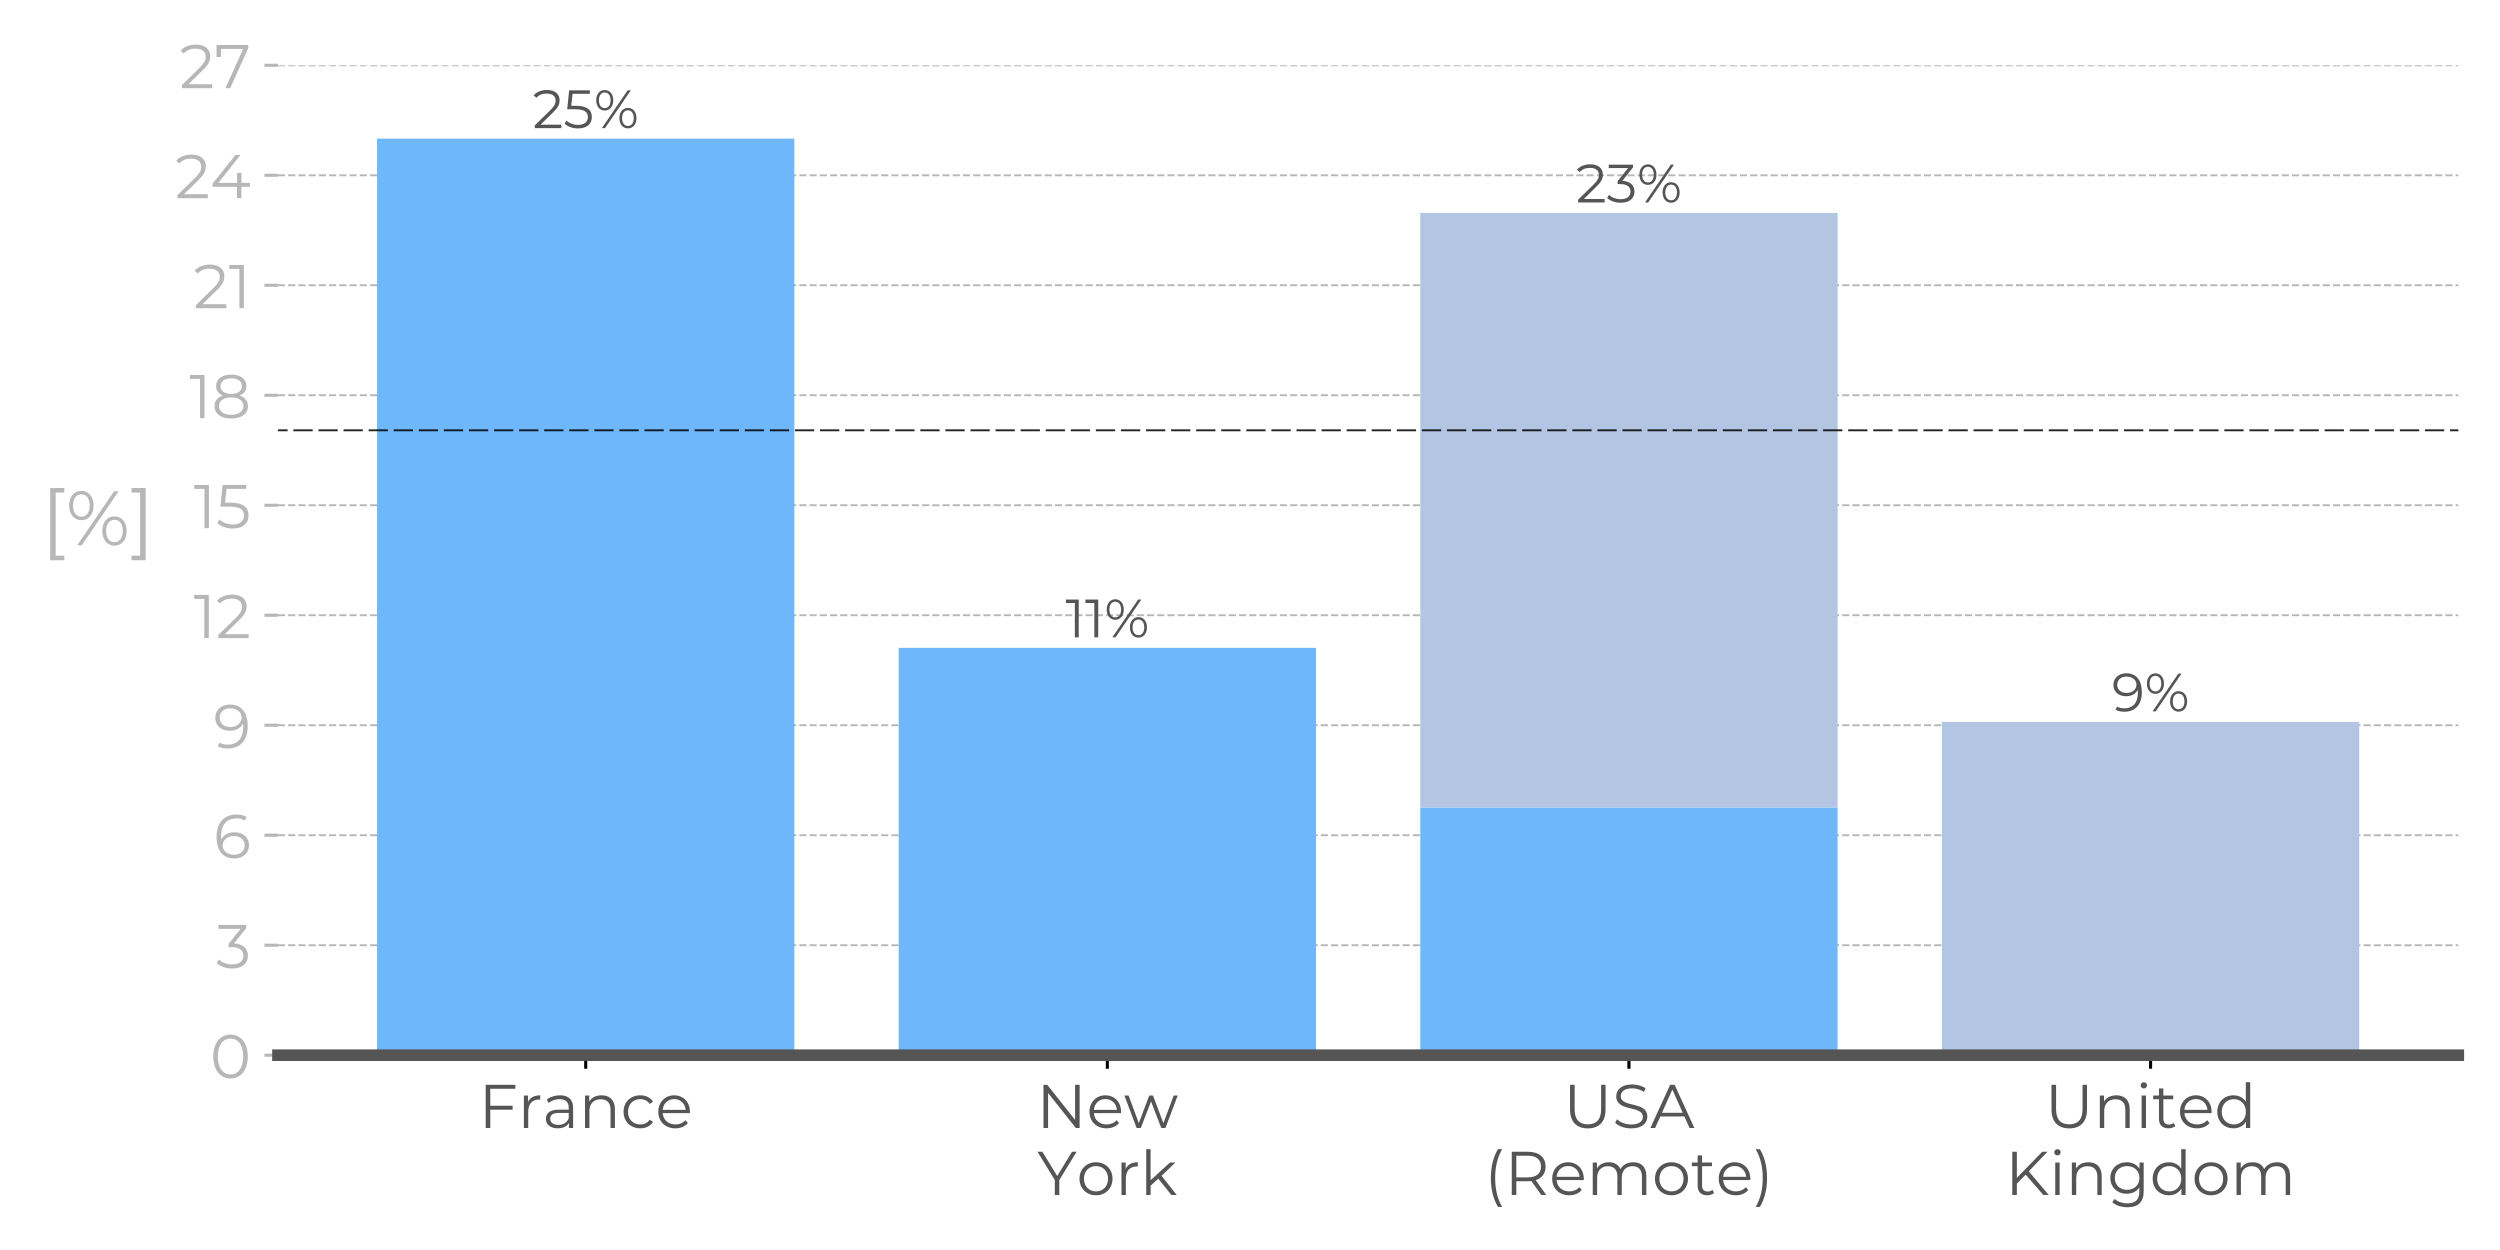
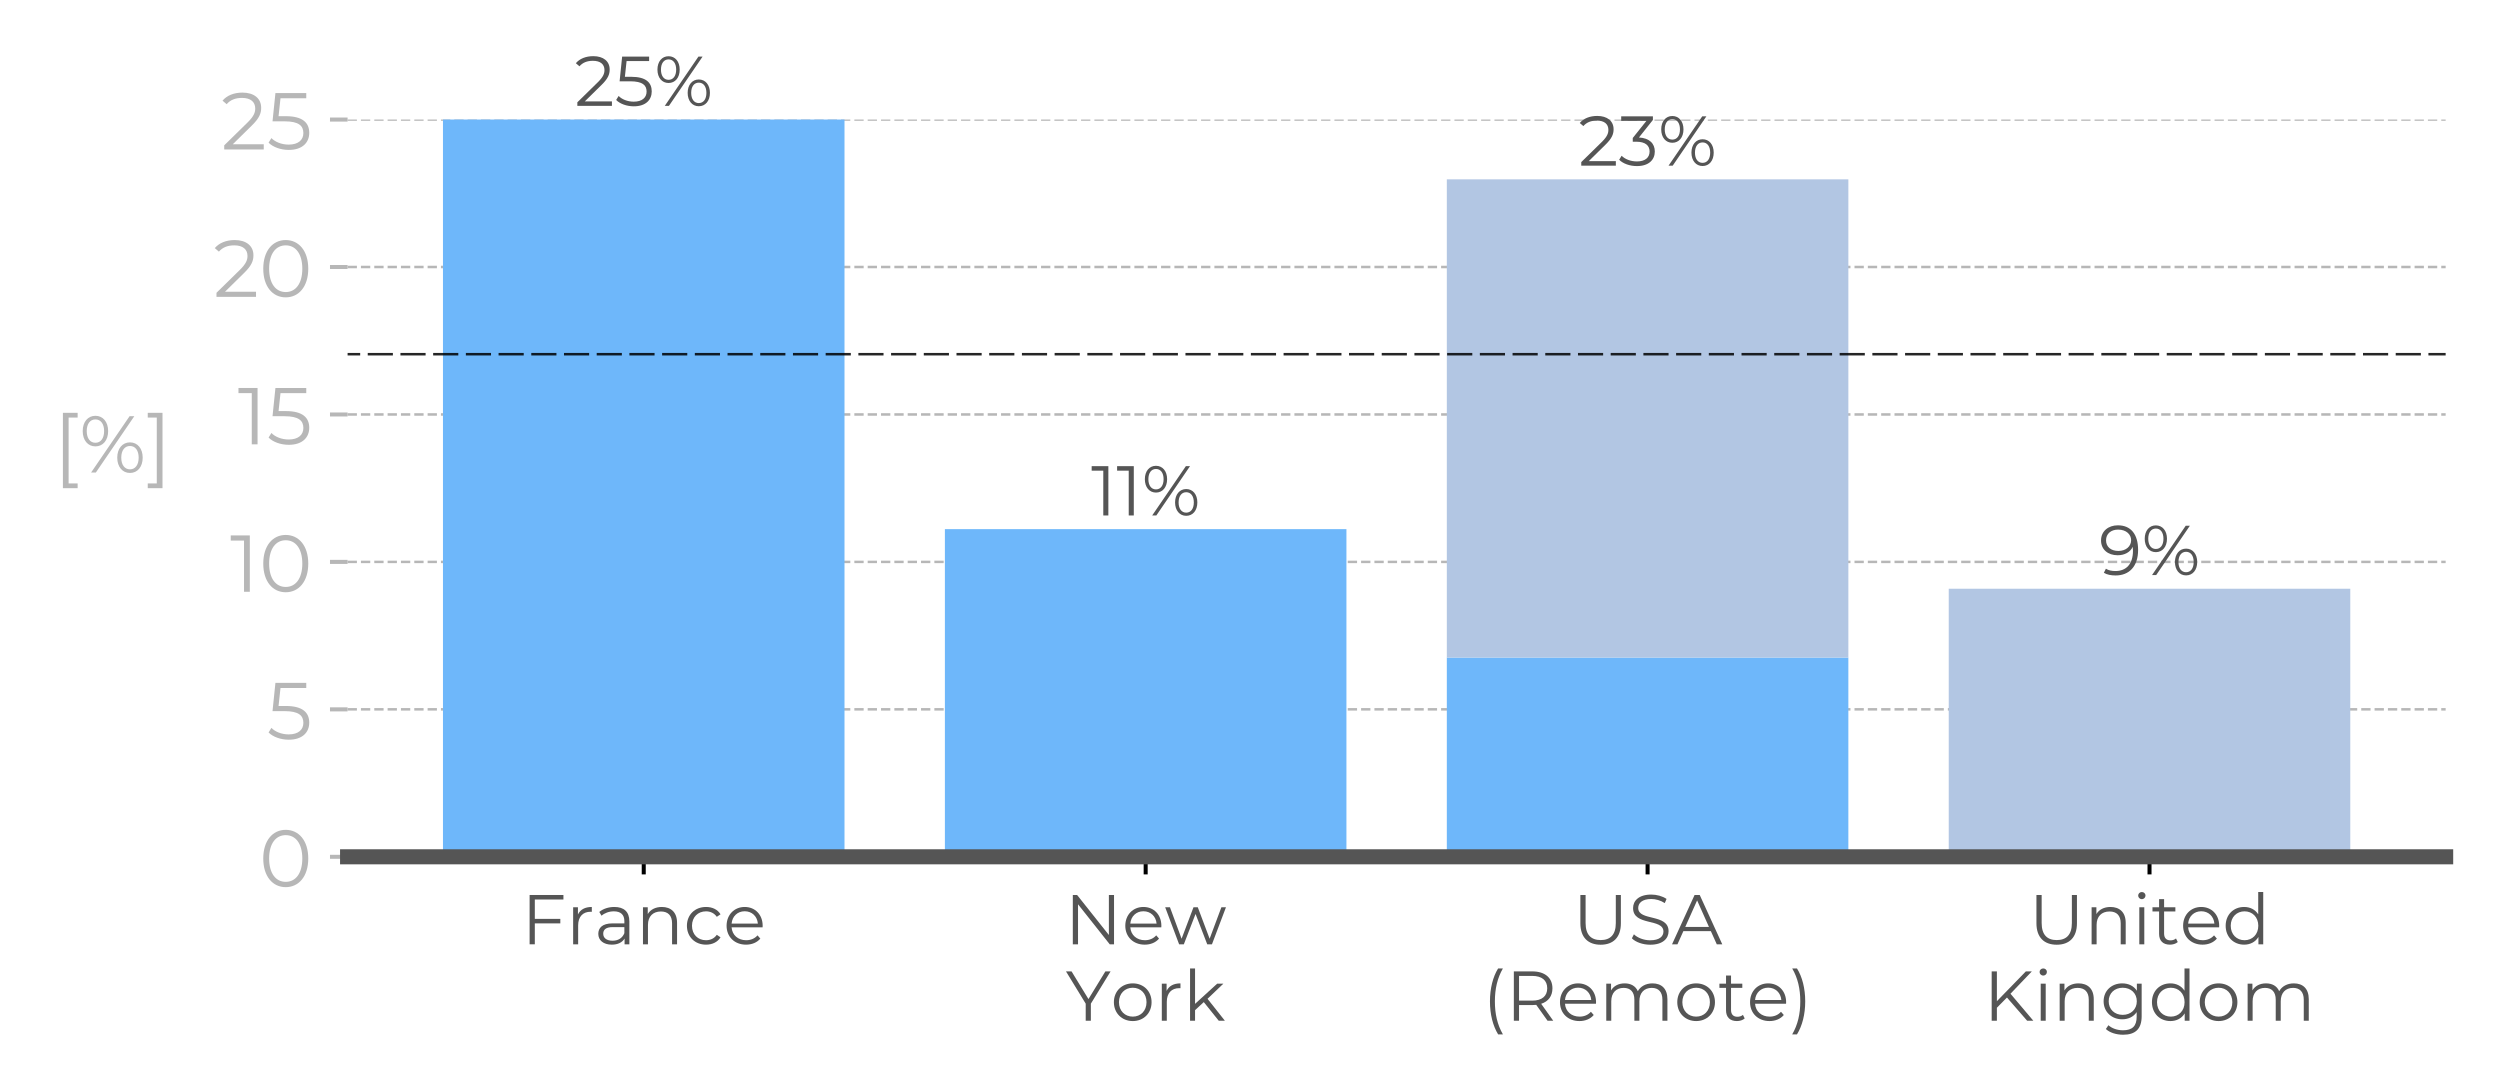
- <svg xmlns="http://www.w3.org/2000/svg" xmlns:xlink="http://www.w3.org/1999/xlink" width="648pt" height="324pt" viewBox="0 0 648 324" version="1.1">
+ <svg xmlns="http://www.w3.org/2000/svg" xmlns:xlink="http://www.w3.org/1999/xlink" width="496.8pt" height="216pt" viewBox="0 0 496.8 216" version="1.1">
  <defs>
    <style type="text/css">*{stroke-linejoin: round; stroke-linecap: butt}</style>
  </defs>
  <g id="figure_1">
    <g id="patch_1">
-       <path d="M 0 324  L 648 324  L 648 0  L 0 0  L 0 324  z " style="fill: none" />
+       <path d="M 0 216  L 496.8 216  L 496.8 0  L 0 0  L 0 216  z " style="fill: none" />
    </g>
    <g id="axes_1">
      <g id="patch_2">
-         <path d="M 72.045 273.512  L 637.2 273.512  L 637.2 16.92  L 72.045 16.92  L 72.045 273.512  z " style="fill: none" />
+         <path d="M 69.075 170.264  L 486 170.264  L 486 23.76  L 69.075 23.76  L 69.075 170.264  z " style="fill: none" />
      </g>
      <g id="matplotlib.axis_1">
        <g id="xtick_1">
          <g id="line2d_1">
            <defs>
-               <path id="m116904353e" d="M 0 0  L 0 3.5  " style="stroke: #000000; stroke-width: 0.8" />
+               <path id="m76dbdac4eb" d="M 0 0  L 0 3.5  " style="stroke: #000000; stroke-width: 0.8" />
            </defs>
            <g>
-               <use xlink:href="#m116904353e" x="151.816" y="273.512" style="stroke: #000000; stroke-width: 0.8" />
+               <use xlink:href="#m76dbdac4eb" x="127.923" y="170.264" style="stroke: #000000; stroke-width: 0.8" />
            </g>
          </g>
          <g id="text_1">
-             <g style="fill: #555555" transform="translate(124.0719 292.3845)scale(0.16 -0.16)">
+             <g style="fill: #555555" transform="translate(103.6475 187.6524)scale(0.14 -0.14)">
              <defs>
                <path id="Montserrat-Regular-46" d="M 3802 4070  L 3802 4480  L 730 4480  L 730 0  L 1203 0  L 1203 1901  L 3520 1901  L 3520 2310  L 1203 2310  L 1203 4070  L 3802 4070  z " transform="scale(0.015625)" />
                <path id="Montserrat-Regular-72" d="M 1069 2707  L 1069 3366  L 634 3366  L 634 0  L 1088 0  L 1088 1715  C 1088 2509 1517 2957 2221 2957  C 2253 2957 2291 2950 2330 2950  L 2330 3392  C 1709 3392 1280 3155 1069 2707  z " transform="scale(0.015625)" />
                <path id="Montserrat-Regular-61" d="M 1811 3392  C 1280 3392 781 3226 442 2938  L 646 2598  C 922 2842 1331 2995 1766 2995  C 2394 2995 2720 2682 2720 2106  L 2720 1901  L 1651 1901  C 685 1901 352 1466 352 947  C 352 365 819 -32 1581 -32  C 2138 -32 2534 179 2739 525  L 2739 0  L 3174 0  L 3174 2086  C 3174 2957 2682 3392 1811 3392  z M 1651 326  C 1114 326 800 570 800 960  C 800 1306 1011 1562 1664 1562  L 2720 1562  L 2720 1011  C 2541 570 2163 326 1651 326  z " transform="scale(0.015625)" />
                <path id="Montserrat-Regular-6e" d="M 2349 3392  C 1766 3392 1312 3155 1069 2746  L 1069 3366  L 634 3366  L 634 0  L 1088 0  L 1088 1766  C 1088 2534 1542 2982 2266 2982  C 2906 2982 3277 2618 3277 1907  L 3277 0  L 3731 0  L 3731 1952  C 3731 2918 3168 3392 2349 3392  z " transform="scale(0.015625)" />
                <path id="Montserrat-Regular-63" d="M 2029 -32  C 2598 -32 3078 198 3347 634  L 3008 864  C 2778 525 2419 371 2029 371  C 1293 371 755 890 755 1683  C 755 2470 1293 2995 2029 2995  C 2419 2995 2778 2835 3008 2496  L 3347 2726  C 3078 3168 2598 3392 2029 3392  C 1024 3392 294 2688 294 1683  C 294 678 1024 -32 2029 -32  z " transform="scale(0.015625)" />
                <path id="Montserrat-Regular-65" d="M 3571 1683  C 3571 2694 2886 3392 1939 3392  C 992 3392 294 2682 294 1683  C 294 685 1011 -32 2061 -32  C 2592 -32 3059 160 3360 518  L 3104 813  C 2848 518 2483 371 2074 371  C 1338 371 800 838 749 1542  L 3565 1542  C 3565 1594 3571 1645 3571 1683  z M 1939 3002  C 2598 3002 3078 2541 3136 1882  L 749 1882  C 806 2541 1286 3002 1939 3002  z " transform="scale(0.015625)" />
              </defs>
              <use xlink:href="#Montserrat-Regular-46" />
              <use xlink:href="#Montserrat-Regular-72" x="63.3" />
              <use xlink:href="#Montserrat-Regular-61" x="103.4" />
              <use xlink:href="#Montserrat-Regular-6e" x="162.4" />
              <use xlink:href="#Montserrat-Regular-63" x="230.1" />
              <use xlink:href="#Montserrat-Regular-65" x="286.4" />
            </g>
          </g>
        </g>
        <g id="xtick_2">
          <g id="line2d_2">
            <g>
-               <use xlink:href="#m116904353e" x="287.02" y="273.512" style="stroke: #000000; stroke-width: 0.8" />
+               <use xlink:href="#m76dbdac4eb" x="227.666" y="170.264" style="stroke: #000000; stroke-width: 0.8" />
            </g>
          </g>
          <g id="text_2">
-             <g style="fill: #555555" transform="translate(268.6515 292.3845)scale(0.16 -0.16)">
+             <g style="fill: #555555" transform="translate(211.5934 187.6524)scale(0.14 -0.14)">
              <defs>
                <path id="Montserrat-Regular-4e" d="M 4006 4480  L 4006 845  L 1120 4480  L 730 4480  L 730 0  L 1203 0  L 1203 3635  L 4083 0  L 4474 0  L 4474 4480  L 4006 4480  z " transform="scale(0.015625)" />
                <path id="Montserrat-Regular-77" d="M 5158 3366  L 4090 506  L 3014 3366  L 2624 3366  L 1542 506  L 486 3366  L 51 3366  L 1318 0  L 1747 0  L 2810 2758  L 3872 0  L 4301 0  L 5574 3366  L 5158 3366  z " transform="scale(0.015625)" />
              </defs>
              <use xlink:href="#Montserrat-Regular-4e" />
              <use xlink:href="#Montserrat-Regular-65" x="81.3" />
              <use xlink:href="#Montserrat-Regular-77" x="141.7" />
            </g>
-             <g style="fill: #555555" transform="translate(268.909 309.7365)scale(0.16 -0.16)">
+             <g style="fill: #555555" transform="translate(211.8187 202.8354)scale(0.14 -0.14)">
              <defs>
                <path id="Montserrat-Regular-59" d="M 4058 4480  L 3584 4480  L 2048 1965  L 512 4480  L 6 4480  L 1798 1549  L 1798 0  L 2266 0  L 2266 1549  L 4058 4480  z " transform="scale(0.015625)" />
                <path id="Montserrat-Regular-6f" d="M 2010 -32  C 2995 -32 3718 685 3718 1683  C 3718 2682 2995 3392 2010 3392  C 1024 3392 294 2682 294 1683  C 294 685 1024 -32 2010 -32  z M 2010 371  C 1293 371 755 896 755 1683  C 755 2470 1293 2995 2010 2995  C 2726 2995 3258 2470 3258 1683  C 3258 896 2726 371 2010 371  z " transform="scale(0.015625)" />
                <path id="Montserrat-Regular-6b" d="M 3238 0  L 3795 0  L 2221 1990  L 3661 3366  L 3098 3366  L 1088 1530  L 1088 4749  L 634 4749  L 634 0  L 1088 0  L 1088 960  L 1882 1690  L 3238 0  z " transform="scale(0.015625)" />
              </defs>
              <use xlink:href="#Montserrat-Regular-59" />
              <use xlink:href="#Montserrat-Regular-6f" x="63.5" />
              <use xlink:href="#Montserrat-Regular-72" x="126.2" />
              <use xlink:href="#Montserrat-Regular-6b" x="166.3" />
            </g>
          </g>
        </g>
        <g id="xtick_3">
          <g id="line2d_3">
            <g>
-               <use xlink:href="#m116904353e" x="422.225" y="273.512" style="stroke: #000000; stroke-width: 0.8" />
+               <use xlink:href="#m76dbdac4eb" x="327.409" y="170.264" style="stroke: #000000; stroke-width: 0.8" />
            </g>
          </g>
          <g id="text_3">
-             <g style="fill: #555555" transform="translate(405.2323 292.3845)scale(0.16 -0.16)">
+             <g style="fill: #555555" transform="translate(312.5405 187.6524)scale(0.14 -0.14)">
              <defs>
                <path id="Montserrat-Regular-55" d="M 2534 -38  C 3680 -38 4371 627 4371 1914  L 4371 4480  L 3910 4480  L 3910 1933  C 3910 870 3411 384 2534 384  C 1664 384 1165 870 1165 1933  L 1165 4480  L 691 4480  L 691 1914  C 691 627 1389 -38 2534 -38  z " transform="scale(0.015625)" />
                <path id="Montserrat-Regular-53" d="M 1965 -38  C 3110 -38 3635 525 3635 1184  C 3635 2816 877 2074 877 3302  C 877 3750 1242 4115 2061 4115  C 2458 4115 2906 3994 3290 3744  L 3450 4122  C 3091 4371 2566 4518 2061 4518  C 922 4518 410 3949 410 3290  C 410 1632 3168 2387 3168 1158  C 3168 717 2803 365 1965 365  C 1376 365 806 595 486 909  L 301 544  C 634 198 1293 -38 1965 -38  z " transform="scale(0.015625)" />
                <path id="Montserrat-Regular-41" d="M 4077 0  L 4576 0  L 2528 4480  L 2061 4480  L 13 0  L 506 0  L 1043 1197  L 3539 1197  L 4077 0  z M 1216 1581  L 2291 3987  L 3366 1581  L 1216 1581  z " transform="scale(0.015625)" />
              </defs>
              <use xlink:href="#Montserrat-Regular-55" />
              <use xlink:href="#Montserrat-Regular-53" x="79.2" />
              <use xlink:href="#Montserrat-Regular-41" x="140.7" />
            </g>
-             <g style="fill: #555555" transform="translate(384.7598 309.7365)scale(0.16 -0.16)">
+             <g style="fill: #555555" transform="translate(294.627 202.8354)scale(0.14 -0.14)">
              <defs>
                <path id="Montserrat-Regular-28" d="M 1408 -1242  L 1843 -1242  C 1338 -365 1114 614 1114 1754  C 1114 2893 1338 3872 1843 4749  L 1408 4749  C 934 3987 666 2931 666 1754  C 666 576 934 -467 1408 -1242  z " transform="scale(0.015625)" />
                <path id="Montserrat-Regular-52" d="M 4307 0  L 3213 1536  C 3866 1747 4237 2240 4237 2944  C 4237 3904 3546 4480 2406 4480  L 730 4480  L 730 0  L 1203 0  L 1203 1421  L 2406 1421  C 2534 1421 2650 1427 2765 1440  L 3789 0  L 4307 0  z M 2394 1824  L 1203 1824  L 1203 4070  L 2394 4070  C 3290 4070 3763 3661 3763 2944  C 3763 2240 3290 1824 2394 1824  z " transform="scale(0.015625)" />
                <path id="Montserrat-Regular-6d" d="M 4832 3392  C 4224 3392 3744 3117 3501 2682  C 3296 3155 2861 3392 2304 3392  C 1741 3392 1306 3155 1069 2752  L 1069 3366  L 634 3366  L 634 0  L 1088 0  L 1088 1766  C 1088 2534 1530 2982 2214 2982  C 2829 2982 3187 2618 3187 1907  L 3187 0  L 3642 0  L 3642 1766  C 3642 2534 4077 2982 4768 2982  C 5376 2982 5734 2618 5734 1907  L 5734 0  L 6189 0  L 6189 1952  C 6189 2918 5651 3392 4832 3392  z " transform="scale(0.015625)" />
                <path id="Montserrat-Regular-74" d="M 2246 531  C 2118 416 1933 358 1747 358  C 1370 358 1165 576 1165 973  L 1165 2982  L 2189 2982  L 2189 3366  L 1165 3366  L 1165 4102  L 710 4102  L 710 3366  L 109 3366  L 109 2982  L 710 2982  L 710 947  C 710 326 1062 -32 1696 -32  C 1958 -32 2227 45 2406 205  L 2246 531  z " transform="scale(0.015625)" />
                <path id="Montserrat-Regular-29" d="M 691 -1242  C 1171 -467 1440 576 1440 1754  C 1440 2931 1171 3987 691 4749  L 256 4749  C 768 3872 992 2893 992 1754  C 992 614 768 -365 256 -1242  L 691 -1242  z " transform="scale(0.015625)" />
              </defs>
              <use xlink:href="#Montserrat-Regular-28" />
              <use xlink:href="#Montserrat-Regular-52" x="32.9" />
              <use xlink:href="#Montserrat-Regular-65" x="105.2" />
              <use xlink:href="#Montserrat-Regular-6d" x="165.6" />
              <use xlink:href="#Montserrat-Regular-6f" x="271.7" />
              <use xlink:href="#Montserrat-Regular-74" x="334.4" />
              <use xlink:href="#Montserrat-Regular-65" x="375" />
              <use xlink:href="#Montserrat-Regular-29" x="435.4" />
            </g>
          </g>
        </g>
        <g id="xtick_4">
          <g id="line2d_4">
            <g>
-               <use xlink:href="#m116904353e" x="557.429" y="273.512" style="stroke: #000000; stroke-width: 0.8" />
+               <use xlink:href="#m76dbdac4eb" x="427.152" y="170.264" style="stroke: #000000; stroke-width: 0.8" />
            </g>
          </g>
          <g id="text_4">
-             <g style="fill: #555555" transform="translate(530.0206 292.3845)scale(0.16 -0.16)">
+             <g style="fill: #555555" transform="translate(403.1691 187.6524)scale(0.14 -0.14)">
              <defs>
                <path id="Montserrat-Regular-69" d="M 864 4102  C 1056 4102 1197 4250 1197 4435  C 1197 4608 1050 4749 864 4749  C 678 4749 531 4602 531 4429  C 531 4250 678 4102 864 4102  z M 634 0  L 1088 0  L 1088 3366  L 634 3366  L 634 0  z " transform="scale(0.015625)" />
                <path id="Montserrat-Regular-64" d="M 3251 4749  L 3251 2726  C 2970 3162 2509 3392 1971 3392  C 1011 3392 294 2701 294 1683  C 294 666 1011 -32 1971 -32  C 2528 -32 2995 211 3270 666  L 3270 0  L 3706 0  L 3706 4749  L 3251 4749  z M 2010 371  C 1293 371 755 896 755 1683  C 755 2470 1293 2995 2010 2995  C 2720 2995 3258 2470 3258 1683  C 3258 896 2720 371 2010 371  z " transform="scale(0.015625)" />
              </defs>
              <use xlink:href="#Montserrat-Regular-55" />
              <use xlink:href="#Montserrat-Regular-6e" x="79.2" />
              <use xlink:href="#Montserrat-Regular-69" x="146.9" />
              <use xlink:href="#Montserrat-Regular-74" x="173.8" />
              <use xlink:href="#Montserrat-Regular-65" x="214.4" />
              <use xlink:href="#Montserrat-Regular-64" x="274.8" />
            </g>
-             <g style="fill: #555555" transform="translate(519.7581 309.7365)scale(0.16 -0.16)">
+             <g style="fill: #555555" transform="translate(394.1894 202.8354)scale(0.14 -0.14)">
              <defs>
                <path id="Montserrat-Regular-4b" d="M 3949 0  L 4512 0  L 2438 2451  L 4378 4480  L 3834 4480  L 1203 1773  L 1203 4480  L 730 4480  L 730 0  L 1203 0  L 1203 1178  L 2118 2106  L 3949 0  z " transform="scale(0.015625)" />
                <path id="Montserrat-Regular-67" d="M 3315 3366  L 3315 2720  C 3034 3162 2547 3392 1984 3392  C 1024 3392 294 2733 294 1766  C 294 800 1024 128 1984 128  C 2534 128 3014 352 3296 781  L 3296 352  C 3296 -480 2906 -870 2054 -870  C 1536 -870 1050 -698 730 -410  L 499 -755  C 851 -1088 1453 -1274 2067 -1274  C 3181 -1274 3750 -749 3750 410  L 3750 3366  L 3315 3366  z M 2029 531  C 1286 531 755 1037 755 1766  C 755 2496 1286 2995 2029 2995  C 2771 2995 3309 2496 3309 1766  C 3309 1037 2771 531 2029 531  z " transform="scale(0.015625)" />
              </defs>
              <use xlink:href="#Montserrat-Regular-4b" />
              <use xlink:href="#Montserrat-Regular-69" x="71.1" />
              <use xlink:href="#Montserrat-Regular-6e" x="98" />
              <use xlink:href="#Montserrat-Regular-67" x="165.7" />
              <use xlink:href="#Montserrat-Regular-64" x="234.3" />
              <use xlink:href="#Montserrat-Regular-6f" x="302.1" />
              <use xlink:href="#Montserrat-Regular-6d" x="364.8" />
            </g>
          </g>
        </g>
      </g>
      <g id="matplotlib.axis_2">
        <g id="ytick_1">
          <g id="line2d_5">
-             <path d="M 72.045 273.512  L 637.2 273.512  " clip-path="url(#p2c8b63bfd7)" style="fill: none; stroke-dasharray: 1.85,0.8; stroke-dashoffset: 0; stroke: #b7b7b7; stroke-width: 0.5" />
+             <path d="M 69.075 170.264  L 486 170.264  " clip-path="url(#pe3c0addc61)" style="fill: none; stroke-dasharray: 1.85,0.8; stroke-dashoffset: 0; stroke: #b7b7b7; stroke-width: 0.5" />
          </g>
          <g id="line2d_6">
            <defs>
-               <path id="m75ede96a7a" d="M 0 0  L -3.5 0  " style="stroke: #b7b7b7; stroke-width: 0.8" />
+               <path id="m1c84abb99f" d="M 0 0  L -3.5 0  " style="stroke: #b7b7b7; stroke-width: 0.8" />
            </defs>
            <g>
-               <use xlink:href="#m75ede96a7a" x="72.045" y="273.512" style="fill: #b7b7b7; stroke: #b7b7b7; stroke-width: 0.8" />
+               <use xlink:href="#m1c84abb99f" x="69.075" y="170.264" style="fill: #b7b7b7; stroke: #b7b7b7; stroke-width: 0.8" />
            </g>
          </g>
          <g id="text_5">
-             <g style="fill: #b7b7b7" transform="translate(54.4525 279.4482)scale(0.16 -0.16)">
+             <g style="fill: #b7b7b7" transform="translate(51.4825 176.2003)scale(0.16 -0.16)">
              <defs>
                <path id="Montserrat-Regular-30" d="M 2118 -38  C 3155 -38 3910 813 3910 2240  C 3910 3667 3155 4518 2118 4518  C 1082 4518 333 3667 333 2240  C 333 813 1082 -38 2118 -38  z M 2118 384  C 1338 384 800 1043 800 2240  C 800 3437 1338 4096 2118 4096  C 2899 4096 3437 3437 3437 2240  C 3437 1043 2899 384 2118 384  z " transform="scale(0.015625)" />
              </defs>
              <use xlink:href="#Montserrat-Regular-30" />
            </g>
          </g>
        </g>
        <g id="ytick_2">
          <g id="line2d_7">
-             <path d="M 72.045 245.002  L 637.2 245.002  " clip-path="url(#p2c8b63bfd7)" style="fill: none; stroke-dasharray: 1.85,0.8; stroke-dashoffset: 0; stroke: #b7b7b7; stroke-width: 0.5" />
+             <path d="M 69.075 140.963  L 486 140.963  " clip-path="url(#pe3c0addc61)" style="fill: none; stroke-dasharray: 1.85,0.8; stroke-dashoffset: 0; stroke: #b7b7b7; stroke-width: 0.5" />
          </g>
          <g id="line2d_8">
            <g>
-               <use xlink:href="#m75ede96a7a" x="72.045" y="245.002" style="fill: #b7b7b7; stroke: #b7b7b7; stroke-width: 0.8" />
+               <use xlink:href="#m1c84abb99f" x="69.075" y="140.963" style="fill: #b7b7b7; stroke: #b7b7b7; stroke-width: 0.8" />
            </g>
          </g>
          <g id="text_6">
-             <g style="fill: #b7b7b7" transform="translate(56.02 250.938)scale(0.16 -0.16)">
-               <defs>
-                 <path id="Montserrat-Regular-33" d="M 1856 2560  L 3123 4154  L 3123 4480  L 243 4480  L 243 4070  L 2534 4070  L 1293 2515  L 1293 2176  L 1613 2176  C 2445 2176 2822 1824 2822 1286  C 2822 730 2413 384 1670 384  C 1088 384 570 602 282 902  L 58 538  C 403 186 1024 -38 1670 -38  C 2752 -38 3296 538 3296 1286  C 3296 2003 2816 2509 1856 2560  z " transform="scale(0.015625)" />
-               </defs>
-               <use xlink:href="#Montserrat-Regular-33" />
+             <g style="fill: #b7b7b7" transform="translate(53.02 146.8995)scale(0.16 -0.16)">
+               <defs>
+                 <path id="Montserrat-Regular-35" d="M 1510 2643  L 934 2643  L 1088 4070  L 3136 4070  L 3136 4480  L 685 4480  L 454 2234  L 1408 2234  C 2547 2234 2906 1875 2906 1299  C 2906 755 2502 384 1741 384  C 1165 384 653 602 365 902  L 141 538  C 486 186 1101 -38 1747 -38  C 2842 -38 3373 557 3373 1318  C 3373 2112 2861 2643 1510 2643  z " transform="scale(0.015625)" />
+               </defs>
+               <use xlink:href="#Montserrat-Regular-35" />
            </g>
          </g>
        </g>
        <g id="ytick_3">
          <g id="line2d_9">
-             <path d="M 72.045 216.492  L 637.2 216.492  " clip-path="url(#p2c8b63bfd7)" style="fill: none; stroke-dasharray: 1.85,0.8; stroke-dashoffset: 0; stroke: #b7b7b7; stroke-width: 0.5" />
+             <path d="M 69.075 111.662  L 486 111.662  " clip-path="url(#pe3c0addc61)" style="fill: none; stroke-dasharray: 1.85,0.8; stroke-dashoffset: 0; stroke: #b7b7b7; stroke-width: 0.5" />
          </g>
          <g id="line2d_10">
            <g>
-               <use xlink:href="#m75ede96a7a" x="72.045" y="216.492" style="fill: #b7b7b7; stroke: #b7b7b7; stroke-width: 0.8" />
+               <use xlink:href="#m1c84abb99f" x="69.075" y="111.662" style="fill: #b7b7b7; stroke: #b7b7b7; stroke-width: 0.8" />
            </g>
          </g>
          <g id="text_7">
-             <g style="fill: #b7b7b7" transform="translate(55.3 222.4278)scale(0.16 -0.16)">
-               <defs>
-                 <path id="Montserrat-Regular-36" d="M 2189 2682  C 1568 2682 1043 2406 819 1914  C 806 2048 800 2176 800 2278  C 800 3494 1421 4115 2387 4115  C 2720 4115 3027 4058 3258 3904  L 3443 4275  C 3162 4448 2784 4518 2381 4518  C 1165 4518 333 3725 333 2202  C 333 787 979 -38 2170 -38  C 3040 -38 3699 499 3699 1338  C 3699 2157 3078 2682 2189 2682  z M 2150 352  C 1376 352 966 819 966 1312  C 966 1869 1434 2291 2118 2291  C 2810 2291 3245 1914 3245 1325  C 3245 730 2797 352 2150 352  z " transform="scale(0.015625)" />
-               </defs>
-               <use xlink:href="#Montserrat-Regular-36" />
+             <g style="fill: #b7b7b7" transform="translate(45.7075 117.5987)scale(0.16 -0.16)">
+               <defs>
+                 <path id="Montserrat-Regular-31" d="M 58 4480  L 58 4070  L 1114 4070  L 1114 0  L 1574 0  L 1574 4480  L 58 4480  z " transform="scale(0.015625)" />
+               </defs>
+               <use xlink:href="#Montserrat-Regular-31" />
+               <use xlink:href="#Montserrat-Regular-30" x="36.1" />
            </g>
          </g>
        </g>
        <g id="ytick_4">
          <g id="line2d_11">
-             <path d="M 72.045 187.981  L 637.2 187.981  " clip-path="url(#p2c8b63bfd7)" style="fill: none; stroke-dasharray: 1.85,0.8; stroke-dashoffset: 0; stroke: #b7b7b7; stroke-width: 0.5" />
+             <path d="M 69.075 82.362  L 486 82.362  " clip-path="url(#pe3c0addc61)" style="fill: none; stroke-dasharray: 1.85,0.8; stroke-dashoffset: 0; stroke: #b7b7b7; stroke-width: 0.5" />
          </g>
          <g id="line2d_12">
            <g>
-               <use xlink:href="#m75ede96a7a" x="72.045" y="187.981" style="fill: #b7b7b7; stroke: #b7b7b7; stroke-width: 0.8" />
+               <use xlink:href="#m1c84abb99f" x="69.075" y="82.362" style="fill: #b7b7b7; stroke: #b7b7b7; stroke-width: 0.8" />
            </g>
          </g>
          <g id="text_8">
-             <g style="fill: #b7b7b7" transform="translate(55.3 193.9176)scale(0.16 -0.16)">
-               <defs>
-                 <path id="Montserrat-Regular-39" d="M 1728 4518  C 858 4518 198 3981 198 3142  C 198 2323 819 1798 1709 1798  C 2330 1798 2854 2074 3078 2566  C 3091 2432 3098 2304 3098 2202  C 3098 986 2477 365 1510 365  C 1178 365 870 422 640 576  L 454 205  C 736 32 1114 -38 1517 -38  C 2733 -38 3565 755 3565 2278  C 3565 3693 2918 4518 1728 4518  z M 1779 2189  C 1088 2189 653 2566 653 3155  C 653 3750 1101 4128 1747 4128  C 2522 4128 2931 3661 2931 3168  C 2931 2611 2464 2189 1779 2189  z " transform="scale(0.015625)" />
-               </defs>
-               <use xlink:href="#Montserrat-Regular-39" />
+             <g style="fill: #b7b7b7" transform="translate(47.245 88.29785)scale(0.16 -0.16)">
+               <use xlink:href="#Montserrat-Regular-31" />
+               <use xlink:href="#Montserrat-Regular-35" x="36.1" />
            </g>
          </g>
        </g>
        <g id="ytick_5">
          <g id="line2d_13">
-             <path d="M 72.045 159.471  L 637.2 159.471  " clip-path="url(#p2c8b63bfd7)" style="fill: none; stroke-dasharray: 1.85,0.8; stroke-dashoffset: 0; stroke: #b7b7b7; stroke-width: 0.5" />
+             <path d="M 69.075 53.061  L 486 53.061  " clip-path="url(#pe3c0addc61)" style="fill: none; stroke-dasharray: 1.85,0.8; stroke-dashoffset: 0; stroke: #b7b7b7; stroke-width: 0.5" />
          </g>
          <g id="line2d_14">
            <g>
-               <use xlink:href="#m75ede96a7a" x="72.045" y="159.471" style="fill: #b7b7b7; stroke: #b7b7b7; stroke-width: 0.8" />
+               <use xlink:href="#m1c84abb99f" x="69.075" y="53.061" style="fill: #b7b7b7; stroke: #b7b7b7; stroke-width: 0.8" />
            </g>
          </g>
          <g id="text_9">
-             <g style="fill: #b7b7b7" transform="translate(50.1825 165.4074)scale(0.16 -0.16)">
-               <defs>
-                 <path id="Montserrat-Regular-31" d="M 58 4480  L 58 4070  L 1114 4070  L 1114 0  L 1574 0  L 1574 4480  L 58 4480  z " transform="scale(0.015625)" />
+             <g style="fill: #b7b7b7" transform="translate(42.395 58.99705)scale(0.16 -0.16)">
+               <defs>
                <path id="Montserrat-Regular-32" d="M 928 410  L 2451 1907  C 3053 2496 3187 2880 3187 3309  C 3187 4058 2611 4518 1702 4518  C 1018 4518 461 4288 115 3878  L 442 3597  C 736 3936 1139 4096 1664 4096  C 2349 4096 2714 3776 2714 3258  C 2714 2950 2618 2650 2112 2150  L 250 326  L 250 0  L 3392 0  L 3392 410  L 928 410  z " transform="scale(0.015625)" />
              </defs>
-               <use xlink:href="#Montserrat-Regular-31" />
-               <use xlink:href="#Montserrat-Regular-32" x="36.1" />
+               <use xlink:href="#Montserrat-Regular-32" />
+               <use xlink:href="#Montserrat-Regular-30" x="56.8" />
            </g>
          </g>
        </g>
        <g id="ytick_6">
          <g id="line2d_15">
-             <path d="M 72.045 130.961  L 637.2 130.961  " clip-path="url(#p2c8b63bfd7)" style="fill: none; stroke-dasharray: 1.85,0.8; stroke-dashoffset: 0; stroke: #b7b7b7; stroke-width: 0.5" />
+             <path d="M 69.075 23.76  L 486 23.76  " clip-path="url(#pe3c0addc61)" style="fill: none; stroke-dasharray: 1.85,0.8; stroke-dashoffset: 0; stroke: #b7b7b7; stroke-width: 0.5" />
          </g>
          <g id="line2d_16">
            <g>
-               <use xlink:href="#m75ede96a7a" x="72.045" y="130.961" style="fill: #b7b7b7; stroke: #b7b7b7; stroke-width: 0.8" />
+               <use xlink:href="#m1c84abb99f" x="69.075" y="23.76" style="fill: #b7b7b7; stroke: #b7b7b7; stroke-width: 0.8" />
            </g>
          </g>
          <g id="text_10">
-             <g style="fill: #b7b7b7" transform="translate(50.215 136.8971)scale(0.16 -0.16)">
-               <defs>
-                 <path id="Montserrat-Regular-35" d="M 1510 2643  L 934 2643  L 1088 4070  L 3136 4070  L 3136 4480  L 685 4480  L 454 2234  L 1408 2234  C 2547 2234 2906 1875 2906 1299  C 2906 755 2502 384 1741 384  C 1165 384 653 602 365 902  L 141 538  C 486 186 1101 -38 1747 -38  C 2842 -38 3373 557 3373 1318  C 3373 2112 2861 2643 1510 2643  z " transform="scale(0.015625)" />
-               </defs>
-               <use xlink:href="#Montserrat-Regular-31" />
-               <use xlink:href="#Montserrat-Regular-35" x="36.1" />
-             </g>
-           </g>
-         </g>
-         <g id="ytick_7">
-           <g id="line2d_17">
-             <path d="M 72.045 102.451  L 637.2 102.451  " clip-path="url(#p2c8b63bfd7)" style="fill: none; stroke-dasharray: 1.85,0.8; stroke-dashoffset: 0; stroke: #b7b7b7; stroke-width: 0.5" />
-           </g>
-           <g id="line2d_18">
-             <g>
-               <use xlink:href="#m75ede96a7a" x="72.045" y="102.451" style="fill: #b7b7b7; stroke: #b7b7b7; stroke-width: 0.8" />
-             </g>
-           </g>
-           <g id="text_11">
-             <g style="fill: #b7b7b7" transform="translate(49.0625 108.3869)scale(0.16 -0.16)">
-               <defs>
-                 <path id="Montserrat-Regular-38" d="M 2899 2349  C 3360 2528 3616 2867 3616 3334  C 3616 4064 2982 4518 2035 4518  C 1088 4518 467 4064 467 3334  C 467 2867 717 2528 1171 2349  C 614 2163 307 1786 307 1248  C 307 454 960 -38 2035 -38  C 3104 -38 3776 454 3776 1248  C 3776 1779 3462 2163 2899 2349  z M 928 3322  C 928 3821 1357 4128 2035 4128  C 2707 4128 3149 3821 3149 3315  C 3149 2829 2733 2515 2035 2515  C 1338 2515 928 2829 928 3322  z M 2035 352  C 1242 352 774 698 774 1254  C 774 1805 1242 2150 2035 2150  C 2829 2150 3302 1805 3302 1254  C 3302 698 2829 352 2035 352  z " transform="scale(0.015625)" />
-               </defs>
-               <use xlink:href="#Montserrat-Regular-31" />
-               <use xlink:href="#Montserrat-Regular-38" x="36.1" />
-             </g>
-           </g>
-         </g>
-         <g id="ytick_8">
-           <g id="line2d_19">
-             <path d="M 72.045 73.94  L 637.2 73.94  " clip-path="url(#p2c8b63bfd7)" style="fill: none; stroke-dasharray: 1.85,0.8; stroke-dashoffset: 0; stroke: #b7b7b7; stroke-width: 0.5" />
-           </g>
-           <g id="line2d_20">
-             <g>
-               <use xlink:href="#m75ede96a7a" x="72.045" y="73.94" style="fill: #b7b7b7; stroke: #b7b7b7; stroke-width: 0.8" />
-             </g>
-           </g>
-           <g id="text_12">
-             <g style="fill: #b7b7b7" transform="translate(50.1825 79.87669)scale(0.16 -0.16)">
+             <g style="fill: #b7b7b7" transform="translate(43.9325 29.69625)scale(0.16 -0.16)">
              <use xlink:href="#Montserrat-Regular-32" />
-               <use xlink:href="#Montserrat-Regular-31" x="56.8" />
-             </g>
-           </g>
-         </g>
-         <g id="ytick_9">
-           <g id="line2d_21">
-             <path d="M 72.045 45.43  L 637.2 45.43  " clip-path="url(#p2c8b63bfd7)" style="fill: none; stroke-dasharray: 1.85,0.8; stroke-dashoffset: 0; stroke: #b7b7b7; stroke-width: 0.5" />
-           </g>
-           <g id="line2d_22">
-             <g>
-               <use xlink:href="#m75ede96a7a" x="72.045" y="45.43" style="fill: #b7b7b7; stroke: #b7b7b7; stroke-width: 0.8" />
-             </g>
-           </g>
-           <g id="text_13">
-             <g style="fill: #b7b7b7" transform="translate(45.3825 51.36647)scale(0.16 -0.16)">
-               <defs>
-                 <path id="Montserrat-Regular-34" d="M 4141 1587  L 3245 1587  L 3245 2624  L 2797 2624  L 2797 1587  L 851 1587  L 3142 4480  L 2630 4480  L 256 1510  L 256 1178  L 2784 1178  L 2784 0  L 3245 0  L 3245 1178  L 4141 1178  L 4141 1587  z " transform="scale(0.015625)" />
-               </defs>
-               <use xlink:href="#Montserrat-Regular-32" />
-               <use xlink:href="#Montserrat-Regular-34" x="56.8" />
-             </g>
-           </g>
-         </g>
-         <g id="ytick_10">
-           <g id="line2d_23">
-             <path d="M 72.045 16.92  L 637.2 16.92  " clip-path="url(#p2c8b63bfd7)" style="fill: none; stroke-dasharray: 1.85,0.8; stroke-dashoffset: 0; stroke: #b7b7b7; stroke-width: 0.5" />
-           </g>
-           <g id="line2d_24">
-             <g>
-               <use xlink:href="#m75ede96a7a" x="72.045" y="16.92" style="fill: #b7b7b7; stroke: #b7b7b7; stroke-width: 0.8" />
-             </g>
-           </g>
-           <g id="text_14">
-             <g style="fill: #b7b7b7" transform="translate(46.5325 22.85625)scale(0.16 -0.16)">
-               <defs>
-                 <path id="Montserrat-Regular-37" d="M 205 4480  L 205 3232  L 659 3232  L 659 4070  L 2963 4070  L 1120 0  L 1619 0  L 3494 4154  L 3494 4480  L 205 4480  z " transform="scale(0.015625)" />
-               </defs>
-               <use xlink:href="#Montserrat-Regular-32" />
-               <use xlink:href="#Montserrat-Regular-37" x="56.8" />
-             </g>
-           </g>
-         </g>
-         <g id="text_15">
-           <g style="fill: #b7b7b7" transform="translate(10.7325 141.3348)scale(0.2 -0.2)">
+               <use xlink:href="#Montserrat-Regular-35" x="56.8" />
+             </g>
+           </g>
+         </g>
+         <g id="text_11">
+           <g style="fill: #b7b7b7" transform="translate(10.675 93.907)scale(0.16 -0.16)">
            <defs>
              <path id="Montserrat-Regular-5b" d="M 730 -1242  L 1901 -1242  L 1901 -864  L 1184 -864  L 1184 4371  L 1901 4371  L 1901 4749  L 730 4749  L 730 -1242  z " transform="scale(0.015625)" />
              <path id="Montserrat-Regular-25" d="M 1280 2080  C 1875 2080 2291 2560 2291 3296  C 2291 4032 1875 4512 1280 4512  C 678 4512 269 4026 269 3296  C 269 2566 678 2080 1280 2080  z M 934 0  L 1312 0  L 4371 4480  L 3994 4480  L 934 0  z M 1280 2368  C 858 2368 589 2720 589 3296  C 589 3872 858 4224 1280 4224  C 1696 4224 1971 3878 1971 3296  C 1971 2714 1696 2368 1280 2368  z M 4026 -32  C 4627 -32 5037 454 5037 1184  C 5037 1914 4627 2400 4026 2400  C 3430 2400 3014 1914 3014 1184  C 3014 454 3430 -32 4026 -32  z M 4026 256  C 3610 256 3334 602 3334 1184  C 3334 1766 3610 2112 4026 2112  C 4448 2112 4717 1760 4717 1184  C 4717 608 4448 256 4026 256  z " transform="scale(0.015625)" />
              <path id="Montserrat-Regular-5d" d="M 1306 -1242  L 1306 4749  L 134 4749  L 134 4371  L 851 4371  L 851 -864  L 134 -864  L 134 -1242  L 1306 -1242  z " transform="scale(0.015625)" />
            </defs>
            <use xlink:href="#Montserrat-Regular-5b" />
            <use xlink:href="#Montserrat-Regular-25" x="31.8" />
            <use xlink:href="#Montserrat-Regular-5d" x="114.7" />
          </g>
        </g>
      </g>
      <g id="patch_3">
-         <path d="M 97.734 273.512  L 205.898 273.512  L 205.898 35.927  L 97.734 35.927  z " clip-path="url(#p2c8b63bfd7)" style="fill: #6eb7fa" />
+         <path d="M 88.026 170.264  L 167.82 170.264  L 167.82 23.76  L 88.026 23.76  z " clip-path="url(#pe3c0addc61)" style="fill: #6eb7fa" />
      </g>
      <g id="patch_4">
-         <path d="M 232.938 273.512  L 341.102 273.512  L 341.102 167.919  L 232.938 167.919  z " clip-path="url(#p2c8b63bfd7)" style="fill: #6eb7fa" />
+         <path d="M 187.769 170.264  L 267.563 170.264  L 267.563 105.151  L 187.769 105.151  z " clip-path="url(#pe3c0addc61)" style="fill: #6eb7fa" />
      </g>
      <g id="patch_5">
-         <path d="M 368.143 273.512  L 476.307 273.512  L 476.307 209.3  L 368.143 209.3  z " clip-path="url(#p2c8b63bfd7)" style="fill: #6eb7fa" />
+         <path d="M 287.512 170.264  L 367.306 170.264  L 367.306 130.668  L 287.512 130.668  z " clip-path="url(#pe3c0addc61)" style="fill: #6eb7fa" />
      </g>
      <g id="patch_6">
-         <path d="M 503.348 273.512  L 611.511 273.512  L 611.511 273.512  L 503.348 273.512  z " clip-path="url(#p2c8b63bfd7)" style="fill: #6eb7fa" />
+         <path d="M 387.255 170.264  L 467.049 170.264  L 467.049 170.264  L 387.255 170.264  z " clip-path="url(#pe3c0addc61)" style="fill: #6eb7fa" />
      </g>
      <g id="patch_7">
-         <path d="M 97.734 35.927  L 205.898 35.927  L 205.898 35.927  L 97.734 35.927  z " clip-path="url(#p2c8b63bfd7)" style="fill: #b2c6e3" />
+         <path d="M 88.026 23.76  L 167.82 23.76  L 167.82 23.76  L 88.026 23.76  z " clip-path="url(#pe3c0addc61)" style="fill: #b2c6e3" />
      </g>
      <g id="patch_8">
-         <path d="M 232.938 167.919  L 341.102 167.919  L 341.102 167.919  L 232.938 167.919  z " clip-path="url(#p2c8b63bfd7)" style="fill: #b2c6e3" />
+         <path d="M 187.769 105.151  L 267.563 105.151  L 267.563 105.151  L 187.769 105.151  z " clip-path="url(#pe3c0addc61)" style="fill: #b2c6e3" />
      </g>
      <g id="patch_9">
-         <path d="M 368.143 209.3  L 476.307 209.3  L 476.307 55.19  L 368.143 55.19  z " clip-path="url(#p2c8b63bfd7)" style="fill: #b2c6e3" />
+         <path d="M 287.512 130.668  L 367.306 130.668  L 367.306 35.639  L 287.512 35.639  z " clip-path="url(#pe3c0addc61)" style="fill: #b2c6e3" />
      </g>
      <g id="patch_10">
-         <path d="M 503.348 273.512  L 611.511 273.512  L 611.511 187.117  L 503.348 187.117  z " clip-path="url(#p2c8b63bfd7)" style="fill: #b2c6e3" />
-       </g>
-       <g id="text_16">
-         <g style="fill: #555555" transform="translate(138.0749 33.20994)scale(0.14 -0.14)">
+         <path d="M 387.255 170.264  L 467.049 170.264  L 467.049 116.99  L 387.255 116.99  z " clip-path="url(#pe3c0addc61)" style="fill: #b2c6e3" />
+       </g>
+       <g id="text_12">
+         <g style="fill: #555555" transform="translate(114.1825 21.04312)scale(0.14 -0.14)">
          <use xlink:href="#Montserrat-Regular-32" />
          <use xlink:href="#Montserrat-Regular-35" x="56.8" />
          <use xlink:href="#Montserrat-Regular-25" x="113.4" />
        </g>
      </g>
-       <g id="text_17">
-         <g style="fill: #555555" transform="translate(276.1637 165.2017)scale(0.14 -0.14)">
+       <g id="text_13">
+         <g style="fill: #555555" transform="translate(216.8095 102.4342)scale(0.14 -0.14)">
          <use xlink:href="#Montserrat-Regular-31" />
          <use xlink:href="#Montserrat-Regular-31" x="36.1" />
          <use xlink:href="#Montserrat-Regular-25" x="72.2" />
        </g>
      </g>
-       <g id="text_18">
-         <g style="fill: #555555" transform="translate(408.4971 52.4736)scale(0.14 -0.14)">
+       <g id="text_14">
+         <g style="fill: #555555" transform="translate(313.6813 32.92183)scale(0.14 -0.14)">
+           <defs>
+             <path id="Montserrat-Regular-33" d="M 1856 2560  L 3123 4154  L 3123 4480  L 243 4480  L 243 4070  L 2534 4070  L 1293 2515  L 1293 2176  L 1613 2176  C 2445 2176 2822 1824 2822 1286  C 2822 730 2413 384 1670 384  C 1088 384 570 602 282 902  L 58 538  C 403 186 1024 -38 1670 -38  C 2752 -38 3296 538 3296 1286  C 3296 2003 2816 2509 1856 2560  z " transform="scale(0.015625)" />
+           </defs>
          <use xlink:href="#Montserrat-Regular-32" />
          <use xlink:href="#Montserrat-Regular-33" x="56.8" />
          <use xlink:href="#Montserrat-Regular-25" x="113.2" />
        </g>
      </g>
-       <g id="text_19">
-         <g style="fill: #555555" transform="translate(547.3624 184.4005)scale(0.14 -0.14)">
+       <g id="text_15">
+         <g style="fill: #555555" transform="translate(417.0849 114.2729)scale(0.14 -0.14)">
+           <defs>
+             <path id="Montserrat-Regular-39" d="M 1728 4518  C 858 4518 198 3981 198 3142  C 198 2323 819 1798 1709 1798  C 2330 1798 2854 2074 3078 2566  C 3091 2432 3098 2304 3098 2202  C 3098 986 2477 365 1510 365  C 1178 365 870 422 640 576  L 454 205  C 736 32 1114 -38 1517 -38  C 2733 -38 3565 755 3565 2278  C 3565 3693 2918 4518 1728 4518  z M 1779 2189  C 1088 2189 653 2566 653 3155  C 653 3750 1101 4128 1747 4128  C 2522 4128 2931 3661 2931 3168  C 2931 2611 2464 2189 1779 2189  z " transform="scale(0.015625)" />
+           </defs>
          <use xlink:href="#Montserrat-Regular-39" />
          <use xlink:href="#Montserrat-Regular-25" x="60.9" />
        </g>
      </g>
-       <g id="line2d_25">
-         <path d="M 72.045 273.512  L 637.2 273.512  " style="fill: none; stroke: #555555; stroke-width: 3; stroke-linecap: square" />
-       </g>
-       <g id="line2d_26">
-         <path d="M 72.045 111.538  L 637.2 111.538  " clip-path="url(#p2c8b63bfd7)" style="fill: none; stroke-dasharray: 5,1.5; stroke-dashoffset: 2.5; stroke: #000000; stroke-opacity: 0.85; stroke-width: 0.5" />
+       <g id="line2d_17">
+         <path d="M 69.075 170.264  L 486 170.264  " style="fill: none; stroke: #555555; stroke-width: 3; stroke-linecap: square" />
+       </g>
+       <g id="line2d_18">
+         <path d="M 69.075 70.385  L 486 70.385  " clip-path="url(#pe3c0addc61)" style="fill: none; stroke-dasharray: 5,1.5; stroke-dashoffset: 2.5; stroke: #000000; stroke-opacity: 0.85; stroke-width: 0.5" />
      </g>
    </g>
  </g>
  <defs>
-     <clipPath id="p2c8b63bfd7">
-       <rect x="72.045" y="16.92" width="565.155" height="256.592" />
+     <clipPath id="pe3c0addc61">
+       <rect x="69.075" y="23.76" width="416.925" height="146.504" />
    </clipPath>
  </defs>
</svg>
